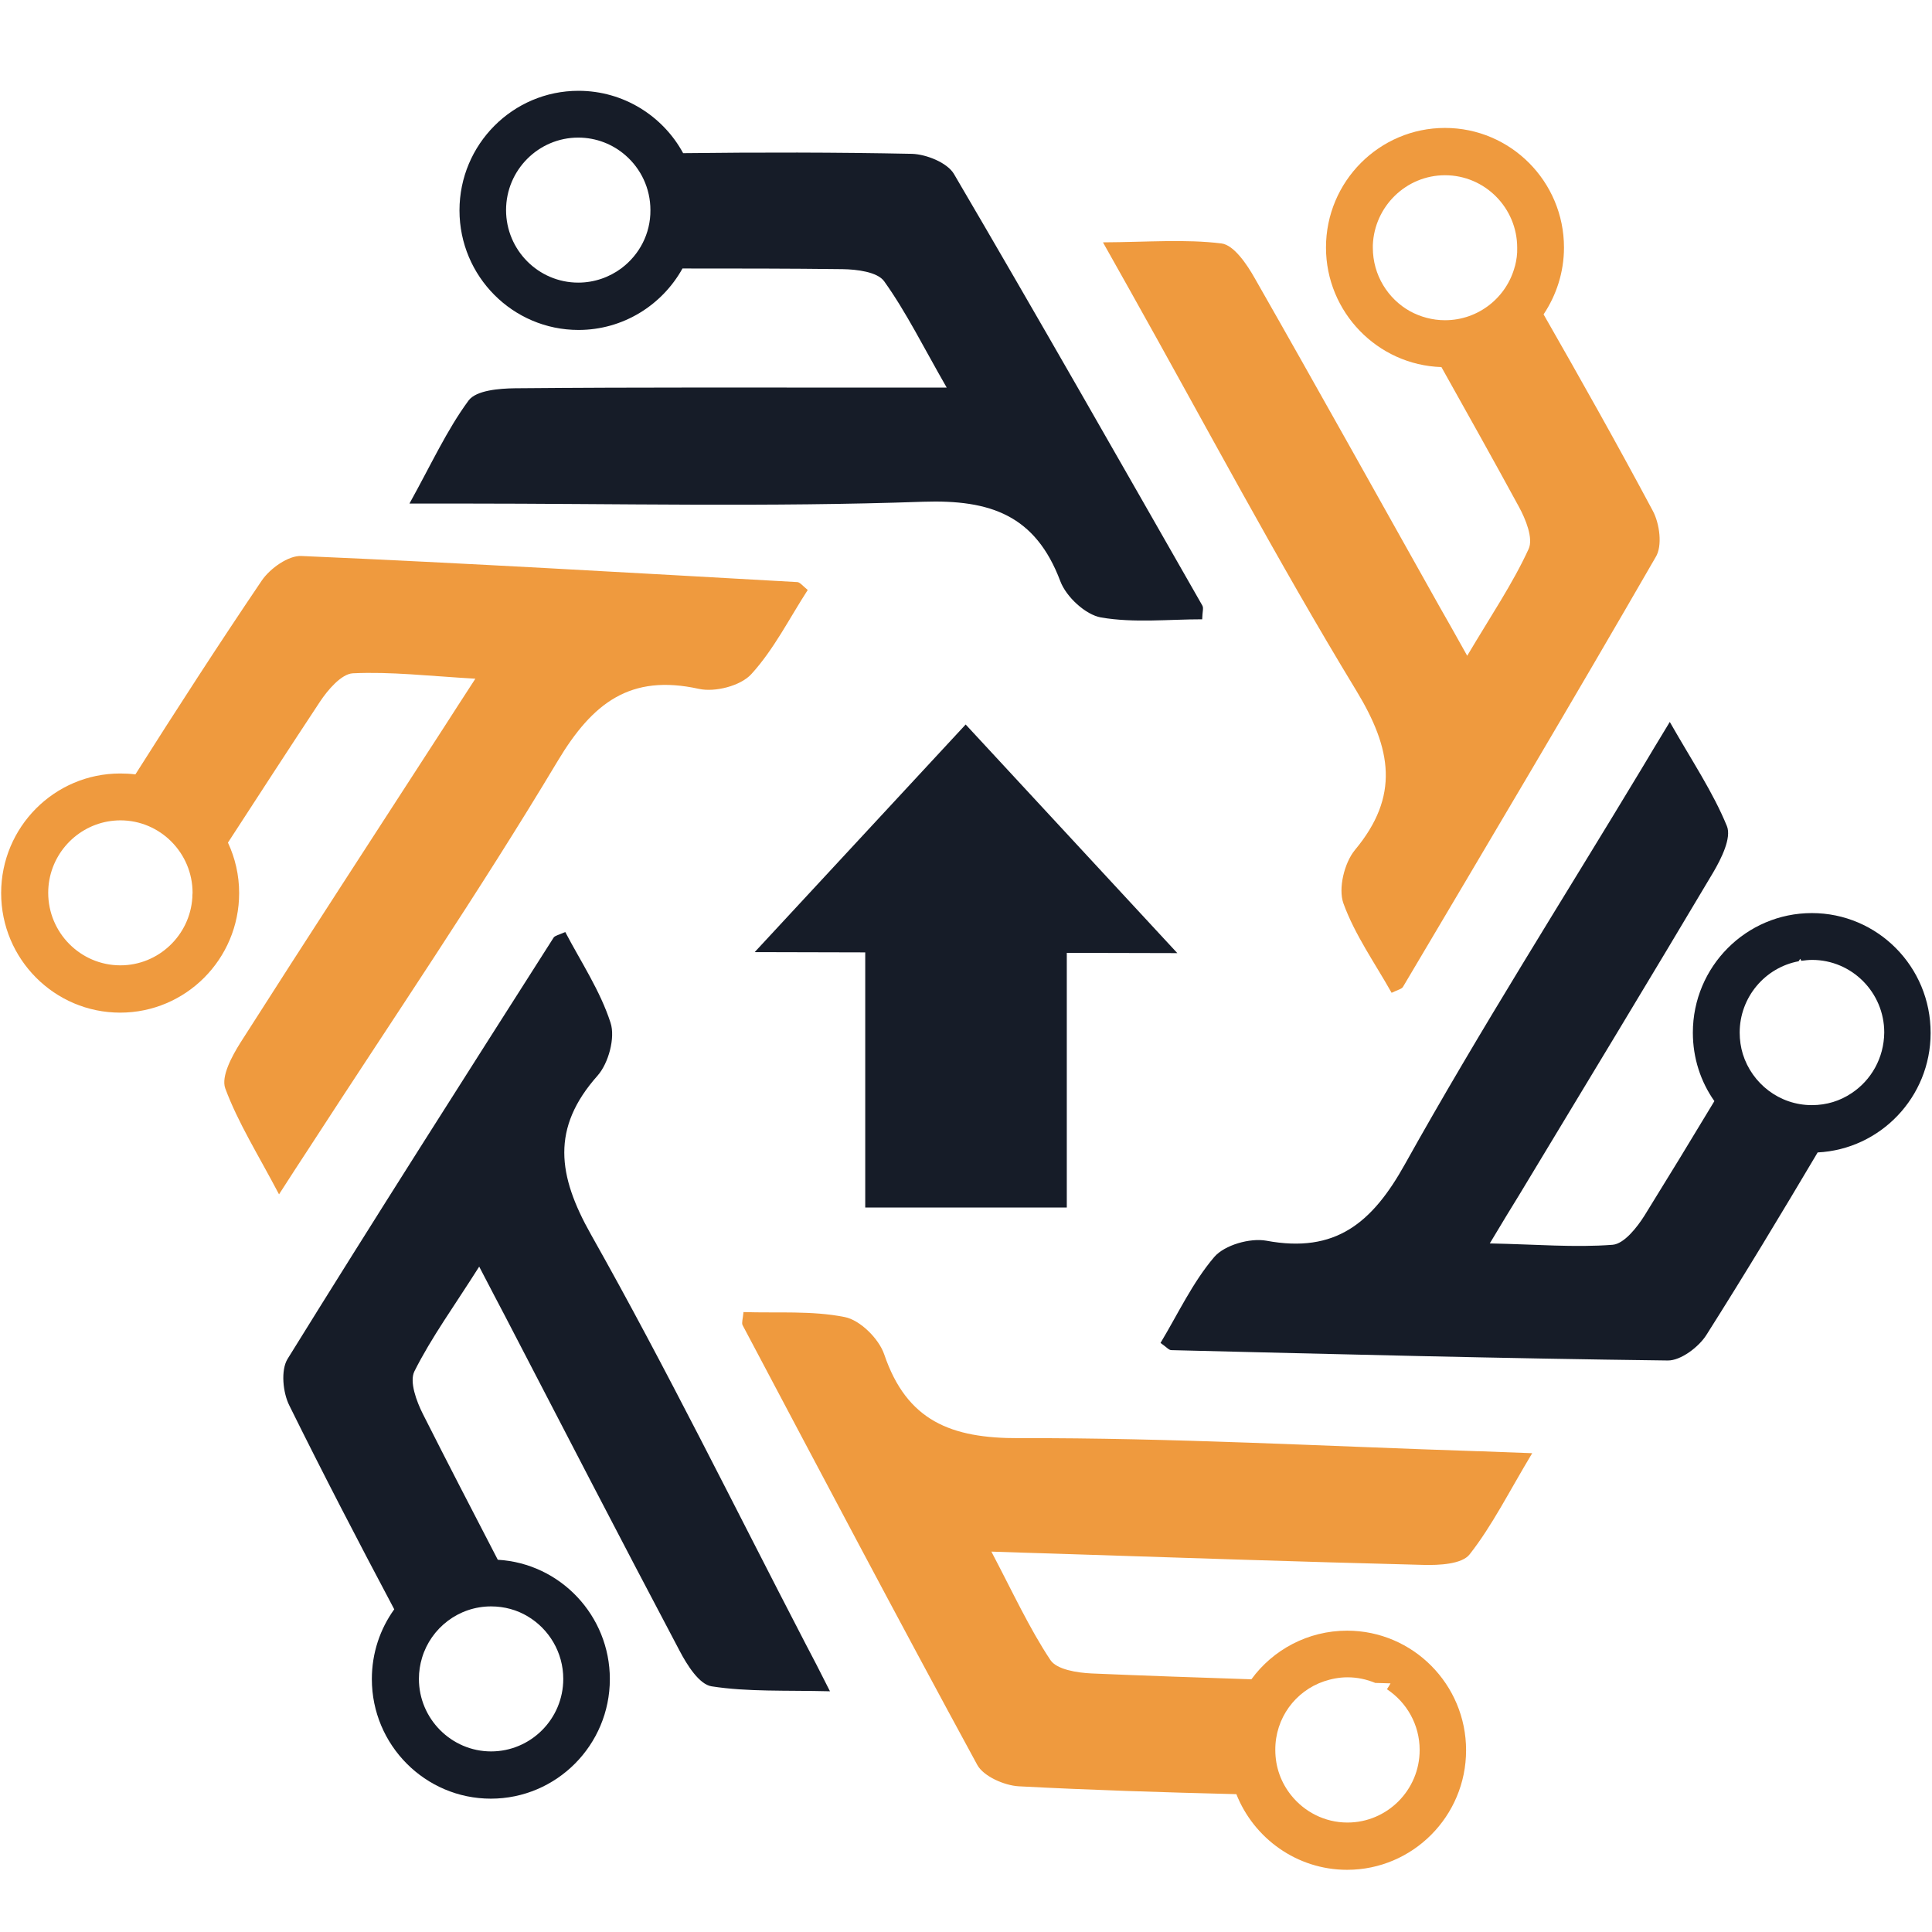
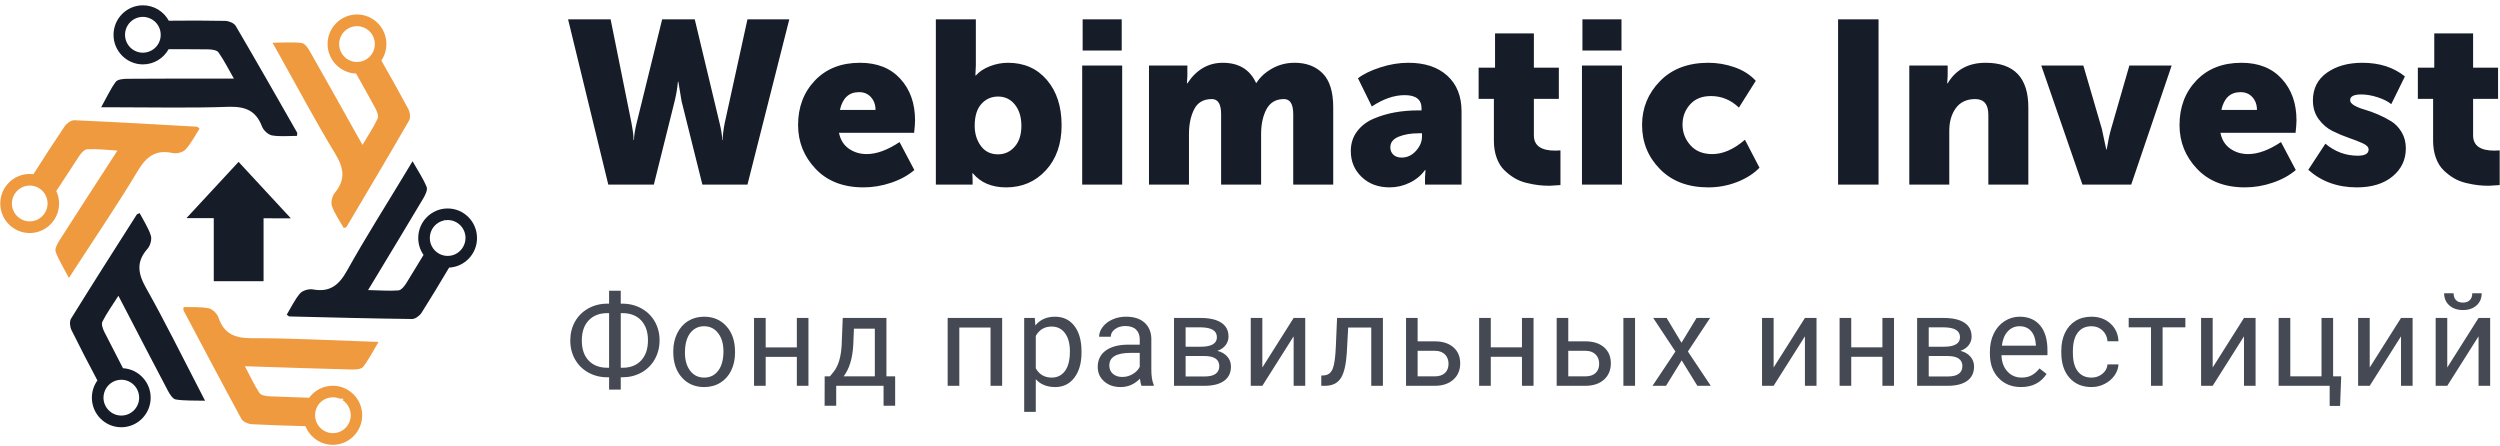
- <svg xmlns="http://www.w3.org/2000/svg" height="64" viewBox="0 0 64 64" width="64">
-   <g fill="none" fill-rule="nonzero">
-     <g transform="translate(0 3)">
-       <g fill="#161c28">
-         <path d="m39.833 17.066c-2.732-4.781-5.45-9.562-8.234-14.306-.223-.373-.913-.649-1.388-.664-2.524-.052-5.056-.052-7.581-.022-.668-1.231-1.975-2.066-3.467-2.066-2.175 0-3.942 1.775-3.942 3.961s1.767 3.961 3.942 3.961c1.477 0 2.769-.82 3.445-2.036 1.797 0 3.549 0 5.301.022.475.007 1.158.09 1.381.403.735 1.029 1.299 2.178 2.071 3.521h-1.871c-4.143 0-8.286-.015-12.429.022-.527.007-1.284.067-1.537.403-.72.977-1.232 2.103-1.96 3.416h1.782c5.078 0 10.157.119 15.228-.06 2.242-.075 3.727.448 4.551 2.633.193.515.832 1.111 1.351 1.201 1.091.186 2.235.06 3.348.06.007-.254.052-.38.007-.448zm-19.245-11.181c-.401.298-.898.477-1.433.477-1.322 0-2.391-1.082-2.391-2.402 0-1.328 1.077-2.402 2.391-2.402.601 0 1.151.224 1.567.589.505.44.824 1.089.824 1.813.007.783-.371 1.484-.958 1.924z" />
-         <path d="m26.677 51.437c-2.346-4.52-4.596-9.1-7.098-13.538-1.106-1.962-1.329-3.528.215-5.266.364-.41.594-1.261.431-1.753-.342-1.059-.98-2.014-1.5-3.006-.215.097-.342.119-.386.186-2.955 4.639-5.917 9.279-8.813 13.956-.23.373-.156 1.119.059 1.544 1.121 2.268 2.287 4.513 3.475 6.75-.468.649-.742 1.447-.742 2.312 0 2.185 1.767 3.961 3.942 3.961s3.942-1.775 3.942-3.961c0-2.103-1.641-3.834-3.712-3.953-.846-1.634-1.671-3.222-2.48-4.826-.215-.425-.453-1.074-.282-1.417.564-1.126 1.322-2.163 2.146-3.468.394.761.631 1.208.869 1.663 1.916 3.692 3.824 7.384 5.769 11.062.245.47.653 1.119 1.062 1.179 1.195.186 2.428.127 3.92.164-.349-.694-.579-1.141-.817-1.589zm-9.199-.895s.007 0 0 0c.705.418 1.181 1.193 1.181 2.074 0 1.328-1.077 2.402-2.391 2.402s-2.391-1.082-2.391-2.402c0-.246.037-.477.104-.701.297-.985 1.21-1.701 2.287-1.701.445 0 .861.119 1.21.328z" />
-         <path d="m60.02 27.247c-2.175 0-3.942 1.775-3.942 3.961 0 .843.26 1.626.713 2.268-.772 1.283-1.537 2.536-2.309 3.782-.252.403-.683.947-1.062.977-1.255.097-2.524-.015-4.069-.045.438-.731.705-1.171.973-1.604 2.146-3.558 4.306-7.116 6.43-10.689.267-.455.609-1.141.453-1.529-.46-1.126-1.151-2.148-1.893-3.453-.408.671-.668 1.104-.921 1.529-2.628 4.363-5.368 8.667-7.848 13.113-1.091 1.962-2.309 2.969-4.596 2.543-.542-.097-1.381.142-1.723.537-.72.843-1.203 1.887-1.782 2.849.193.134.275.239.356.239 5.479.134 10.966.276 16.445.343.431.007 1.032-.448 1.284-.85 1.262-1.992 2.48-4.013 3.683-6.042 2.079-.104 3.742-1.835 3.742-3.953.007-2.2-1.76-3.976-3.935-3.976zm1.314 5.967c-.379.254-.824.395-1.314.395-1.077 0-1.982-.716-2.287-1.693-.067-.224-.104-.462-.104-.709 0-1.171.839-2.156 1.953-2.364.015-.022.03-.052.052-.082.015.022.022.045.037.067.119-.015.238-.03.356-.03 1.322 0 2.391 1.082 2.391 2.402-.007.85-.438 1.589-1.084 2.014z" />
+ <svg xmlns="http://www.w3.org/2000/svg" height="52" viewBox="0 0 292 52" width="292">
+   <g fill="none" fill-rule="evenodd">
+     <g fill="#161c28" transform="translate(66 2)">
+       <path d="m5.049 19.562-4.698-19.305h4.968l2.43 12.069c.072.36.13.706.175 1.04.045.333.068.58.068.743v.243h.054c.018-.558.126-1.233.324-2.025l2.97-12.069h3.807l2.889 12.069c.09.36.162.706.216 1.04s.09.58.108.743v.243h.054c0-.558.081-1.233.243-2.025l2.646-12.069h4.887l-4.887 19.305h-5.265l-2.43-9.747-.378-2.268h-.054c-.054.684-.18 1.44-.378 2.268l-2.43 9.747zm22.167-6.966c0-2.088.657-3.82 1.971-5.197 1.314-1.377 3.069-2.066 5.265-2.066 1.998 0 3.568.625 4.712 1.877 1.143 1.251 1.714 2.866 1.714 4.846 0 .324-.036.81-.108 1.458h-8.775c.162.81.544 1.426 1.147 1.849s1.3.634 2.092.634c1.152 0 2.43-.468 3.834-1.404l1.728 3.267c-.738.63-1.642 1.125-2.713 1.485s-2.146.54-3.227.54c-2.358 0-4.221-.72-5.589-2.16s-2.052-3.15-2.052-5.13zm4.887-1.755h4.158c0-.594-.175-1.089-.526-1.485s-.814-.594-1.391-.594c-1.188 0-1.935.693-2.241 2.079zm11.205 8.721v-19.305h4.671v5.373l-.054 1.188h.054c.396-.45.94-.81 1.633-1.08s1.399-.405 2.119-.405c1.89 0 3.406.67 4.55 2.011 1.143 1.341 1.714 3.1 1.714 5.279s-.612 3.933-1.836 5.265-2.772 1.998-4.644 1.998c-1.674 0-2.97-.549-3.888-1.647h-.054c.018.234.027.495.027.783v.54zm4.536-6.858c0 .9.238 1.678.716 2.336s1.147.986 2.011.986c.774 0 1.422-.297 1.944-.891s.783-1.404.783-2.43-.252-1.854-.756-2.484c-.504-.63-1.161-.945-1.971-.945-.774 0-1.422.288-1.944.864-.522.576-.783 1.431-.783 2.565zm12.609-8.802v-3.645h4.563v3.645zm-.054 15.66v-13.905h4.671v13.905zm7.803 0v-13.905h4.482v1.215l-.054.864h.054c1.062-1.602 2.439-2.403 4.131-2.403 1.872 0 3.168.783 3.888 2.349h.054c.396-.648.994-1.201 1.796-1.661.801-.459 1.687-.689 2.659-.689 1.368 0 2.461.414 3.28 1.242s1.228 2.151 1.228 3.969v9.018h-4.671v-8.235c0-1.17-.36-1.755-1.08-1.755-.936 0-1.615.391-2.038 1.175-.423.783-.634 1.759-.634 2.929v5.886h-4.671v-8.235c0-1.17-.36-1.755-1.08-1.755-.972 0-1.66.396-2.066 1.188-.405.792-.608 1.764-.608 2.916v5.886zm23.571-3.915c0-.882.243-1.647.729-2.295s1.129-1.143 1.931-1.485 1.633-.589 2.498-.743 1.764-.23 2.7-.23h.405v-.243c0-1.026-.657-1.539-1.971-1.539-1.224 0-2.502.441-3.834 1.323l-1.62-3.294c.63-.486 1.498-.909 2.606-1.269s2.2-.54 3.28-.54c1.926 0 3.442.504 4.55 1.512s1.661 2.394 1.661 4.158v8.559h-4.266v-.837l.054-.864h-.054c-.45.63-1.048 1.125-1.796 1.485s-1.525.54-2.336.54c-1.332 0-2.421-.405-3.267-1.215-.846-.81-1.269-1.818-1.269-3.024zm4.617-.432c0 .342.117.625.351.851s.558.338.972.338c.648 0 1.206-.261 1.674-.783s.702-1.08.702-1.674v-.378h-.432c-.864 0-1.624.13-2.281.392s-.986.679-.986 1.256zm12.096-.783v-4.887h-1.782v-3.645h1.917v-3.996h4.536v3.996h2.916v3.645h-2.916v4.266c0 1.188.828 1.782 2.484 1.782.216 0 .423-.009.621-.027v4.05c-.702.054-1.125.081-1.269.081-.432 0-.85-.022-1.256-.068s-.873-.13-1.404-.257-1.008-.315-1.431-.567-.823-.562-1.202-.931-.675-.85-.891-1.444-.324-1.26-.324-1.998zm10.341-10.53v-3.645h4.563v3.645zm-.054 15.66v-13.905h4.671v13.905zm7.02-6.966c0-1.98.697-3.685 2.092-5.117 1.395-1.431 3.28-2.147 5.657-2.147 1.044 0 2.065.175 3.064.526.999.351 1.822.877 2.47 1.579l-1.971 3.132c-.936-.9-2.025-1.35-3.267-1.35-1.044 0-1.858.328-2.443.986-.585.657-.877 1.435-.877 2.336 0 .918.306 1.723.918 2.417s1.467 1.04 2.565 1.04c1.242 0 2.511-.558 3.807-1.674l1.701 3.267c-.684.702-1.561 1.26-2.632 1.674s-2.182.621-3.334.621c-2.376 0-4.261-.711-5.657-2.133s-2.092-3.141-2.092-5.157zm22.896 6.966v-19.305h4.725v19.305zm8.316 0v-13.905h4.482v1.215l-.054.864h.054c.954-1.602 2.43-2.403 4.428-2.403 3.33 0 4.995 1.737 4.995 5.211v9.018h-4.671v-8.154c0-1.224-.513-1.836-1.539-1.836-.99 0-1.741.351-2.255 1.053-.513.702-.769 1.584-.769 2.646v6.291zm20.223 0-4.806-13.905h4.914l2.16 7.398.513 2.403h.054c.162-.99.333-1.791.513-2.403l2.133-7.398h4.941l-4.725 13.905zm11.34-6.966c0-2.088.657-3.82 1.971-5.197 1.314-1.377 3.069-2.066 5.265-2.066 1.998 0 3.568.625 4.712 1.877 1.143 1.251 1.714 2.866 1.714 4.846 0 .324-.036.81-.108 1.458h-8.775c.162.81.544 1.426 1.147 1.849s1.3.634 2.092.634c1.152 0 2.43-.468 3.834-1.404l1.728 3.267c-.738.63-1.642 1.125-2.713 1.485s-2.146.54-3.227.54c-2.358 0-4.221-.72-5.589-2.16s-2.052-3.15-2.052-5.13zm4.887-1.755h4.158c0-.594-.175-1.089-.526-1.485s-.814-.594-1.391-.594c-1.188 0-1.935.693-2.241 2.079zm10.152 6.993 1.998-3.051c1.116.936 2.376 1.404 3.78 1.404.846 0 1.269-.243 1.269-.729 0-.27-.225-.508-.675-.716s-.99-.418-1.62-.634-1.264-.481-1.903-.796-1.183-.778-1.633-1.391-.675-1.341-.675-2.187c0-1.386.544-2.466 1.633-3.24s2.47-1.161 4.144-1.161c1.998 0 3.654.531 4.968 1.593l-1.593 3.24c-.396-.324-.931-.594-1.607-.81s-1.309-.324-1.903-.324c-.864 0-1.296.225-1.296.675 0 .216.162.418.486.608s.724.351 1.202.486.999.324 1.566.567 1.089.513 1.566.81.877.72 1.202 1.269.486 1.174.486 1.877c0 1.332-.517 2.425-1.552 3.28s-2.425 1.282-4.171 1.282c-2.25 0-4.14-.684-5.67-2.052zm14.58-3.402v-4.887h-1.782v-3.645h1.917v-3.996h4.536v3.996h2.916v3.645h-2.916v4.266c0 1.188.828 1.782 2.484 1.782.216 0 .423-.009.621-.027v4.05c-.702.054-1.125.081-1.269.081-.432 0-.85-.022-1.256-.068s-.873-.13-1.404-.257-1.008-.315-1.431-.567-.823-.562-1.202-.931-.675-.85-.891-1.444-.324-1.26-.324-1.998z" />
+       <path d="m6.504 33.468h.227c.806.005 1.541.193 2.205.564.664.371 1.18.883 1.549 1.534.369.652.553 1.381.553 2.186 0 .811-.186 1.545-.557 2.205-.371.659-.884 1.173-1.538 1.542-.654.369-1.382.558-2.183.568h-.256v1.436h-1.362v-1.436h-.205c-.815 0-1.556-.186-2.223-.557s-1.184-.884-1.553-1.538c-.369-.654-.553-1.389-.553-2.205 0-.815.184-1.55.553-2.205.369-.654.886-1.167 1.553-1.538s1.407-.557 2.223-.557h.205v-1.509h1.362zm-1.567 1.106c-.918 0-1.644.282-2.179.846-.535.564-.802 1.346-.802 2.347 0 1.006.266 1.788.798 2.347.532.559 1.265.839 2.197.839h.19v-6.379zm1.567 0v6.379h.205c.933 0 1.661-.287 2.186-.861s.787-1.354.787-2.34c0-.977-.262-1.75-.787-2.322-.525-.571-1.263-.857-2.216-.857zm6.135 4.453c0-.776.153-1.475.458-2.095s.73-1.099 1.274-1.436c.544-.337 1.166-.505 1.864-.505 1.079 0 1.952.374 2.618 1.121.667.747 1 1.741 1 2.981v.095c0 .771-.148 1.464-.443 2.076-.295.613-.718 1.09-1.267 1.432-.549.342-1.18.513-1.893.513-1.074 0-1.945-.374-2.611-1.121-.667-.747-1-1.736-1-2.966zm1.362.161c0 .879.204 1.584.612 2.117s.953.798 1.637.798c.688 0 1.235-.27 1.641-.809.405-.54.608-1.295.608-2.267 0-.869-.206-1.573-.619-2.113-.413-.54-.961-.809-1.644-.809-.669 0-1.208.266-1.619.798-.41.532-.615 1.294-.615 2.285zm14.426 3.875h-1.355v-3.384h-3.64v3.384h-1.362v-7.925h1.362v3.435h3.64v-3.435h1.355zm2.509-1.106.469-.579c.527-.684.828-1.709.901-3.076l.125-3.164h5.105v6.819h1.018v3.435h-1.355v-2.329h-5.53v2.329h-1.355l.007-3.435zm1.604 0h3.64v-5.566h-2.439l-.081 1.89c-.083 1.577-.457 2.803-1.121 3.677zm18.51 1.106h-1.355v-6.804h-3.647v6.804h-1.362v-7.925h6.365zm9.27-3.875c0 1.206-.276 2.178-.828 2.915-.552.737-1.299 1.106-2.241 1.106-.962 0-1.719-.305-2.271-.916v3.816h-1.355v-10.972h1.238l.066.879c.552-.684 1.318-1.025 2.3-1.025.952 0 1.705.359 2.26 1.077s.831 1.716.831 2.996zm-1.355-.154c0-.894-.19-1.599-.571-2.117s-.903-.776-1.567-.776c-.82 0-1.436.364-1.846 1.091v3.787c.405.723 1.025 1.084 1.86 1.084.649 0 1.166-.258 1.549-.773s.575-1.281.575-2.296zm8.369 4.028c-.078-.156-.142-.435-.19-.835-.63.654-1.382.981-2.256.981-.781 0-1.422-.221-1.923-.663-.5-.442-.751-1.002-.751-1.681 0-.825.314-1.466.941-1.923.627-.457 1.51-.685 2.648-.685h1.318v-.623c0-.474-.142-.851-.425-1.132-.283-.281-.701-.421-1.252-.421-.483 0-.889.122-1.216.366-.327.244-.491.54-.491.886h-1.362c0-.396.14-.778.421-1.146.281-.369.662-.66 1.143-.875.481-.215 1.01-.322 1.586-.322.913 0 1.628.228 2.146.685.518.457.786 1.085.806 1.886v3.647c0 .728.093 1.306.278 1.736v.117zm-2.249-1.033c.425 0 .828-.11 1.208-.33.381-.22.657-.505.828-.857v-1.626h-1.062c-1.66 0-2.49.486-2.49 1.458 0 .425.142.757.425.996s.647.359 1.091.359zm6.04 1.033v-7.925h3.091c1.055 0 1.864.184 2.428.553.564.369.846.909.846 1.622 0 .366-.11.697-.33.992-.22.295-.544.521-.974.677.479.112.863.332 1.154.659.291.327.436.718.436 1.172 0 .728-.267 1.284-.802 1.67s-1.29.579-2.267.579zm1.355-3.479v2.388h2.241c.566 0 .99-.105 1.271-.315s.421-.505.421-.886c0-.791-.581-1.187-1.743-1.187zm0-1.084h1.75c1.27 0 1.904-.371 1.904-1.113s-.601-1.125-1.802-1.15h-1.853zm12.617-3.362h1.355v7.925h-1.355v-5.779l-3.655 5.779h-1.355v-7.925h1.355v5.786zm10.427 0v7.925h-1.362v-6.804h-2.695l-.161 2.966c-.088 1.362-.316 2.336-.685 2.922-.369.586-.953.891-1.754.916h-.542v-1.194l.388-.029c.439-.049.754-.303.945-.762.19-.459.312-1.309.366-2.549l.146-3.391zm4.055 2.732h2.058c.898.01 1.609.244 2.131.703.522.459.784 1.082.784 1.868 0 .791-.269 1.426-.806 1.904-.537.479-1.26.718-2.168.718h-3.354v-7.925h1.355zm0 1.106v2.981h2.014c.508 0 .901-.131 1.179-.392.278-.261.417-.619.417-1.073 0-.439-.135-.8-.406-1.08-.271-.281-.651-.426-1.139-.436zm13.54 4.087h-1.355v-3.384h-3.64v3.384h-1.362v-7.925h1.362v3.435h3.64v-3.435h1.355zm4.055-5.193h2.058c.898.01 1.609.244 2.131.703.522.459.784 1.082.784 1.868 0 .791-.269 1.426-.806 1.904-.537.479-1.26.718-2.168.718h-3.354v-7.925h1.355zm7.8 5.193h-1.362v-7.925h1.362zm-7.8-4.087v2.981h2.014c.508 0 .901-.131 1.179-.392.278-.261.417-.619.417-1.073 0-.439-.135-.8-.406-1.08-.271-.281-.651-.426-1.139-.436zm13.225-.945 1.758-2.893h1.582l-2.593 3.918 2.673 4.006h-1.567l-1.831-2.966-1.831 2.966h-1.575l2.673-4.006-2.593-3.918h1.567zm14.416-2.893h1.355v7.925h-1.355v-5.779l-3.655 5.779h-1.355v-7.925h1.355v5.786zm10.405 7.925h-1.355v-3.384h-3.64v3.384h-1.362v-7.925h1.362v3.435h3.64v-3.435h1.355zm2.7 0v-7.925h3.091c1.055 0 1.864.184 2.428.553.564.369.846.909.846 1.622 0 .366-.11.697-.33.992-.22.295-.544.521-.974.677.479.112.863.332 1.154.659.291.327.436.718.436 1.172 0 .728-.267 1.284-.802 1.67-.535.386-1.29.579-2.267.579zm1.355-3.479v2.388h2.241c.566 0 .99-.105 1.271-.315s.421-.505.421-.886c0-.791-.581-1.187-1.743-1.187zm0-1.084h1.75c1.27 0 1.904-.371 1.904-1.113s-.601-1.125-1.802-1.15h-1.853zm10.778 4.709c-1.074 0-1.948-.353-2.622-1.058-.674-.706-1.011-1.649-1.011-2.831v-.249c0-.786.15-1.488.45-2.106.3-.618.72-1.101 1.26-1.45.54-.349 1.124-.524 1.754-.524 1.03 0 1.831.339 2.402 1.018.571.679.857 1.65.857 2.915v.564h-5.369c.02.781.248 1.412.685 1.893.437.481.992.721 1.666.721.479 0 .884-.098 1.216-.293.332-.195.623-.454.872-.776l.828.645c-.664 1.021-1.66 1.531-2.988 1.531zm-.168-7.104c-.547 0-1.006.199-1.377.597-.371.398-.601.956-.688 1.674h3.97v-.103c-.039-.688-.225-1.222-.557-1.6-.332-.378-.781-.568-1.348-.568zm8.405 5.999c.483 0 .906-.146 1.267-.439s.562-.659.601-1.099h1.282c-.024.454-.181.886-.469 1.296s-.673.737-1.154.981c-.481.244-.99.366-1.527.366-1.079 0-1.937-.36-2.574-1.08-.637-.72-.956-1.705-.956-2.955v-.227c0-.771.142-1.458.425-2.058.283-.601.69-1.067 1.219-1.399s1.156-.498 1.879-.498c.889 0 1.627.266 2.216.798s.902 1.223.941 2.073h-1.282c-.039-.513-.233-.934-.582-1.263-.349-.33-.78-.494-1.293-.494-.688 0-1.222.248-1.6.743-.378.496-.568 1.212-.568 2.15v.256c0 .913.188 1.616.564 2.109.376.493.913.74 1.611.74zm10.962-5.867h-2.659v6.826h-1.355v-6.826h-2.607v-1.099h6.621zm6.845-1.099h1.355v7.925h-1.355v-5.779l-3.655 5.779h-1.355v-7.925h1.355v5.786zm4.047 0h1.362v6.819h3.647v-6.819h1.355v6.819h.945l-.132 3.457h-1.216v-2.351h-5.962zm14.294 0h1.355v7.925h-1.355v-5.779l-3.655 5.779h-1.355v-7.925h1.355v5.786zm9.057 0h1.355v7.925h-1.355v-5.779l-3.655 5.779h-1.355v-7.925h1.355v5.786zm.366-2.886c0 .591-.201 1.066-.604 1.425s-.931.538-1.586.538-1.184-.181-1.589-.542c-.405-.361-.608-.835-.608-1.421h1.106c0 .342.093.609.278.802.186.193.457.289.813.289.342 0 .609-.095.802-.286.193-.19.289-.459.289-.806z" opacity=".8" />
+     </g>
+     <g fill-rule="nonzero">
+       <g transform="translate(0 .613333)">
+         <g fill="#161c28">
+           <path d="m34.699 14.866c-2.38-4.165-4.747-8.33-7.173-12.462-.194-.325-.796-.565-1.209-.578-2.199-.045-4.404-.045-6.603-.019-.582-1.072-1.72-1.8-3.02-1.8-1.895 0-3.434 1.546-3.434 3.45 0 1.904 1.539 3.45 3.434 3.45 1.287 0 2.412-.715 3.001-1.774 1.565 0 3.092 0 4.618.019.414.006 1.009.078 1.203.351.64.897 1.132 1.897 1.804 3.067h-1.63c-3.609 0-7.218-.013-10.827.019-.459.006-1.119.058-1.339.351-.627.851-1.074 1.832-1.707 2.976h1.552c4.424 0 8.848.104 13.265-.052 1.953-.065 3.247.39 3.965 2.294.168.448.724.968 1.177 1.046.951.162 1.947.052 2.917.052.006-.221.045-.331.006-.39zm-16.764-9.74c-.349.26-.783.416-1.248.416-1.151 0-2.083-.942-2.083-2.092 0-1.157.938-2.092 2.083-2.092.524 0 1.002.195 1.365.513.44.383.718.949.718 1.579.006.682-.323 1.293-.834 1.676z" />
+           <path d="m23.238 44.807c-2.044-3.938-4.003-7.927-6.183-11.793-.964-1.709-1.158-3.073.188-4.587.317-.357.517-1.098.375-1.527-.298-.923-.854-1.754-1.306-2.619-.188.084-.298.104-.336.162-2.574 4.041-5.155 8.083-7.677 12.157-.2.325-.136.975.052 1.345.977 1.975 1.992 3.931 3.027 5.88-.407.565-.647 1.261-.647 2.014 0 1.904 1.539 3.45 3.434 3.45s3.434-1.546 3.434-3.45c0-1.832-1.429-3.34-3.234-3.444-.737-1.423-1.455-2.807-2.16-4.204-.188-.37-.395-.936-.246-1.235.492-.981 1.151-1.884 1.869-3.021.343.663.55 1.053.757 1.449 1.669 3.216 3.331 6.433 5.025 9.636.213.409.569.975.925 1.027 1.041.162 2.115.11 3.415.143-.304-.604-.504-.994-.711-1.384zm-8.013-.78s.006 0 0 0c.614.364 1.028 1.04 1.028 1.806 0 1.157-.938 2.092-2.083 2.092s-2.083-.942-2.083-2.092c0-.214.032-.416.091-.611.259-.858 1.054-1.481 1.992-1.481.388 0 .75.104 1.054.286z" />
+           <path d="m52.284 23.736c-1.895 0-3.434 1.546-3.434 3.45 0 .734.226 1.416.621 1.975-.673 1.118-1.339 2.209-2.011 3.294-.22.351-.595.825-.925.851-1.093.084-2.199-.013-3.544-.039.382-.637.614-1.02.847-1.397 1.869-3.099 3.751-6.199 5.601-9.311.233-.396.53-.994.395-1.332-.401-.981-1.002-1.871-1.649-3.008-.356.585-.582.962-.802 1.332-2.29 3.801-4.676 7.55-6.836 11.423-.951 1.709-2.011 2.586-4.003 2.216-.472-.084-1.203.123-1.5.468-.627.734-1.048 1.644-1.552 2.482.168.117.239.208.31.208 4.773.117 9.553.24 14.326.299.375.006.899-.39 1.119-.741 1.099-1.735 2.16-3.496 3.208-5.263 1.811-.091 3.26-1.598 3.26-3.444.006-1.917-1.533-3.463-3.428-3.463zm1.145 5.198c-.33.221-.718.344-1.145.344-.938 0-1.727-.624-1.992-1.475-.058-.195-.091-.403-.091-.617 0-1.02.731-1.878 1.701-2.06.013-.019.026-.045.045-.071.013.019.019.039.032.058.103-.013.207-.026.31-.026 1.151 0 2.083.942 2.083 2.092-.006.741-.382 1.384-.944 1.754z" />
+         </g>
+         <path d="m42.661 39.265c-4.417-.143-8.841-.39-13.259-.377-1.953.006-3.234-.494-3.887-2.417-.155-.455-.699-.994-1.145-1.079-.944-.188-1.94-.11-2.917-.143-.019.208-.058.312-.026.377 2.244 4.236 4.482 8.479 6.772 12.69.181.331.776.591 1.19.617 2.096.11 4.191.175 6.287.227.504 1.274 1.746 2.183 3.195 2.183 1.895 0 3.434-1.546 3.434-3.45 0-1.904-1.539-3.45-3.434-3.45-1.132 0-2.141.552-2.762 1.403-1.565-.052-3.092-.104-4.611-.169-.414-.019-1.009-.11-1.19-.39-.608-.916-1.074-1.93-1.701-3.125.744.026 1.184.039 1.63.052 3.609.117 7.218.24 10.827.331.459.013 1.125-.019 1.345-.305.653-.832 1.132-1.8 1.804-2.917-.679-.026-1.119-.039-1.552-.058zm-4.456 6.64c.213-.071.44-.117.679-.117.285 0 .55.058.802.162.149.006.291.006.44.013-.032.058-.065.11-.103.169.569.377.944 1.02.944 1.754 0 1.157-.938 2.092-2.083 2.092-.66 0-1.248-.312-1.63-.793-.285-.357-.453-.806-.453-1.3-.006-.923.582-1.702 1.403-1.982z" fill="#ef9a3e" />
+         <path d="m23.012 14.184c-4.767-.266-9.54-.546-14.313-.754-.375-.019-.905.357-1.145.708-1.248 1.845-2.458 3.717-3.648 5.594-.142-.019-.291-.026-.44-.026-1.895 0-3.434 1.546-3.434 3.45 0 1.904 1.539 3.45 3.434 3.45 1.895 0 3.434-1.546 3.434-3.45 0-.52-.116-1.014-.323-1.455.899-1.384 1.772-2.729 2.652-4.061.226-.344.621-.806.951-.825 1.093-.052 2.199.078 3.538.156-.407.624-.647 1.001-.886 1.371-1.966 3.041-3.945 6.075-5.892 9.129-.246.39-.563.975-.44 1.319.369.994.944 1.904 1.552 3.06.369-.572.608-.942.847-1.306 2.412-3.723 4.915-7.394 7.192-11.195 1.009-1.683 2.096-2.521 4.075-2.086.466.104 1.203-.084 1.513-.422.653-.715 1.099-1.611 1.63-2.43-.162-.136-.226-.221-.298-.227zm-17.463 9.11c-.071 1.085-.977 1.949-2.076 1.949-1.151 0-2.083-.942-2.083-2.092 0-1.027.744-1.884 1.72-2.06.116-.019.239-.032.362-.032 1.151 0 2.083.942 2.083 2.092-.006.045-.006.097-.006.143z" fill="#ef9a3e" />
+         <path d="m47.692 12.124c-1.015-1.904-2.076-3.788-3.15-5.666.369-.552.589-1.215.589-1.93 0-1.904-1.539-3.45-3.434-3.45s-3.434 1.546-3.434 3.45c0 1.865 1.488 3.392 3.331 3.45.763 1.364 1.507 2.69 2.231 4.022.2.364.427.923.285 1.228-.459 1.001-1.087 1.923-1.772 3.08-.362-.65-.582-1.04-.802-1.423-1.772-3.158-3.531-6.322-5.329-9.473-.226-.403-.601-.955-.957-1.001-1.048-.13-2.121-.039-3.421-.032.336.598.55.975.763 1.358 2.173 3.873 4.249 7.797 6.552 11.585 1.015 1.676 1.255 3.034-.045 4.594-.304.37-.485 1.111-.33 1.54.33.91.912 1.728 1.391 2.58.188-.091.298-.11.33-.175 2.445-4.126 4.896-8.245 7.289-12.397.2-.318.116-.968-.084-1.338zm-3.978-7.056c-.233.897-1.048 1.559-2.018 1.559-.362 0-.711-.097-1.009-.26-.64-.357-1.074-1.046-1.074-1.832 0-.026 0-.052 0-.078.045-1.118.964-2.014 2.083-2.014 1.151 0 2.083.942 2.083 2.092.006.182-.019.357-.065.533z" fill="#ef9a3e" />
      </g>
-       <path d="m48.973 45.074c-5.071-.164-10.149-.448-15.22-.433-2.242.007-3.712-.567-4.462-2.775-.178-.522-.802-1.141-1.314-1.238-1.084-.216-2.227-.127-3.348-.164-.022.239-.067.358-.03.433 2.576 4.863 5.145 9.734 7.774 14.567.208.38.891.679 1.366.709 2.406.127 4.811.201 7.217.261.579 1.462 2.005 2.506 3.668 2.506 2.175 0 3.942-1.775 3.942-3.961 0-2.185-1.767-3.961-3.942-3.961-1.299 0-2.458.634-3.17 1.611-1.797-.06-3.549-.119-5.294-.194-.475-.022-1.158-.127-1.366-.448-.698-1.052-1.232-2.215-1.953-3.588.854.03 1.359.045 1.871.06 4.143.134 8.286.276 12.429.38.527.015 1.292-.022 1.544-.351.75-.955 1.299-2.066 2.071-3.349-.78-.03-1.284-.045-1.782-.067zm-5.116 7.623c.245-.082.505-.134.78-.134.327 0 .631.067.921.186.171.007.334.007.505.015-.037.067-.074.127-.119.194.653.433 1.084 1.171 1.084 2.014 0 1.328-1.077 2.402-2.391 2.402-.757 0-1.433-.358-1.871-.91-.327-.41-.52-.925-.52-1.492-.007-1.059.668-1.954 1.611-2.275z" fill="#ef9a3e" />
-       <path d="m26.417 16.283c-5.472-.306-10.951-.627-16.431-.865-.431-.022-1.039.41-1.314.813-1.433 2.118-2.821 4.266-4.187 6.422-.163-.022-.334-.03-.505-.03-2.175 0-3.942 1.775-3.942 3.961s1.767 3.961 3.942 3.961c2.175 0 3.942-1.775 3.942-3.961 0-.597-.134-1.164-.371-1.671 1.032-1.589 2.034-3.133 3.044-4.662.26-.395.713-.925 1.091-.947 1.255-.06 2.524.09 4.061.179-.468.716-.742 1.149-1.017 1.574-2.257 3.491-4.529 6.974-6.764 10.48-.282.448-.646 1.119-.505 1.514.423 1.141 1.084 2.185 1.782 3.513.423-.656.698-1.082.973-1.499 2.769-4.274 5.643-8.488 8.256-12.852 1.158-1.932 2.406-2.894 4.677-2.394.535.119 1.381-.097 1.737-.485.75-.82 1.262-1.85 1.871-2.79-.186-.157-.26-.254-.342-.261zm-20.046 10.457c-.082 1.246-1.121 2.238-2.383 2.238-1.322 0-2.391-1.082-2.391-2.402 0-1.179.854-2.163 1.975-2.364.134-.022.275-.037.416-.037 1.322 0 2.391 1.082 2.391 2.402-.007.052-.007.112-.007.164z" fill="#ef9a3e" />
-       <path d="m54.749 13.918c-1.166-2.185-2.383-4.349-3.616-6.504.423-.634.676-1.395.676-2.215 0-2.185-1.767-3.961-3.942-3.961s-3.942 1.775-3.942 3.961c0 2.141 1.708 3.894 3.824 3.961.876 1.566 1.73 3.088 2.561 4.617.23.418.49 1.059.327 1.41-.527 1.149-1.247 2.208-2.034 3.536-.416-.746-.668-1.193-.921-1.634-2.034-3.625-4.054-7.258-6.118-10.875-.26-.462-.69-1.096-1.099-1.149-1.203-.149-2.435-.045-3.928-.037.386.686.631 1.119.876 1.559 2.495 4.446 4.878 8.951 7.521 13.299 1.166 1.924 1.44 3.483-.052 5.273-.349.425-.557 1.275-.379 1.768.379 1.044 1.047 1.984 1.596 2.961.215-.104.342-.127.379-.201 2.806-4.736 5.62-9.465 8.368-14.232.23-.365.134-1.111-.097-1.537zm-4.566-8.1c-.267 1.029-1.203 1.79-2.316 1.79-.416 0-.817-.112-1.158-.298-.735-.41-1.232-1.201-1.232-2.103 0-.03 0-.06 0-.09.052-1.283 1.106-2.312 2.391-2.312 1.322 0 2.391 1.082 2.391 2.402.007.209-.022.41-.074.612z" fill="#ef9a3e" />
+       <path d="m34.844 24.967h-7.349l.008-3.189-6.597 6.107 6.568 6.088.008-3.19h7.362z" fill="#161c28" transform="matrix(0 1 -1 0 55.75111 -2)" />
    </g>
-     <path d="m40 28.661h-8.436l.009-3.661-7.573 7.011 7.54 6.989.009-3.662h8.451z" fill="#161c28" transform="matrix(0 1 -1 0 64 0)" />
  </g>
</svg>
